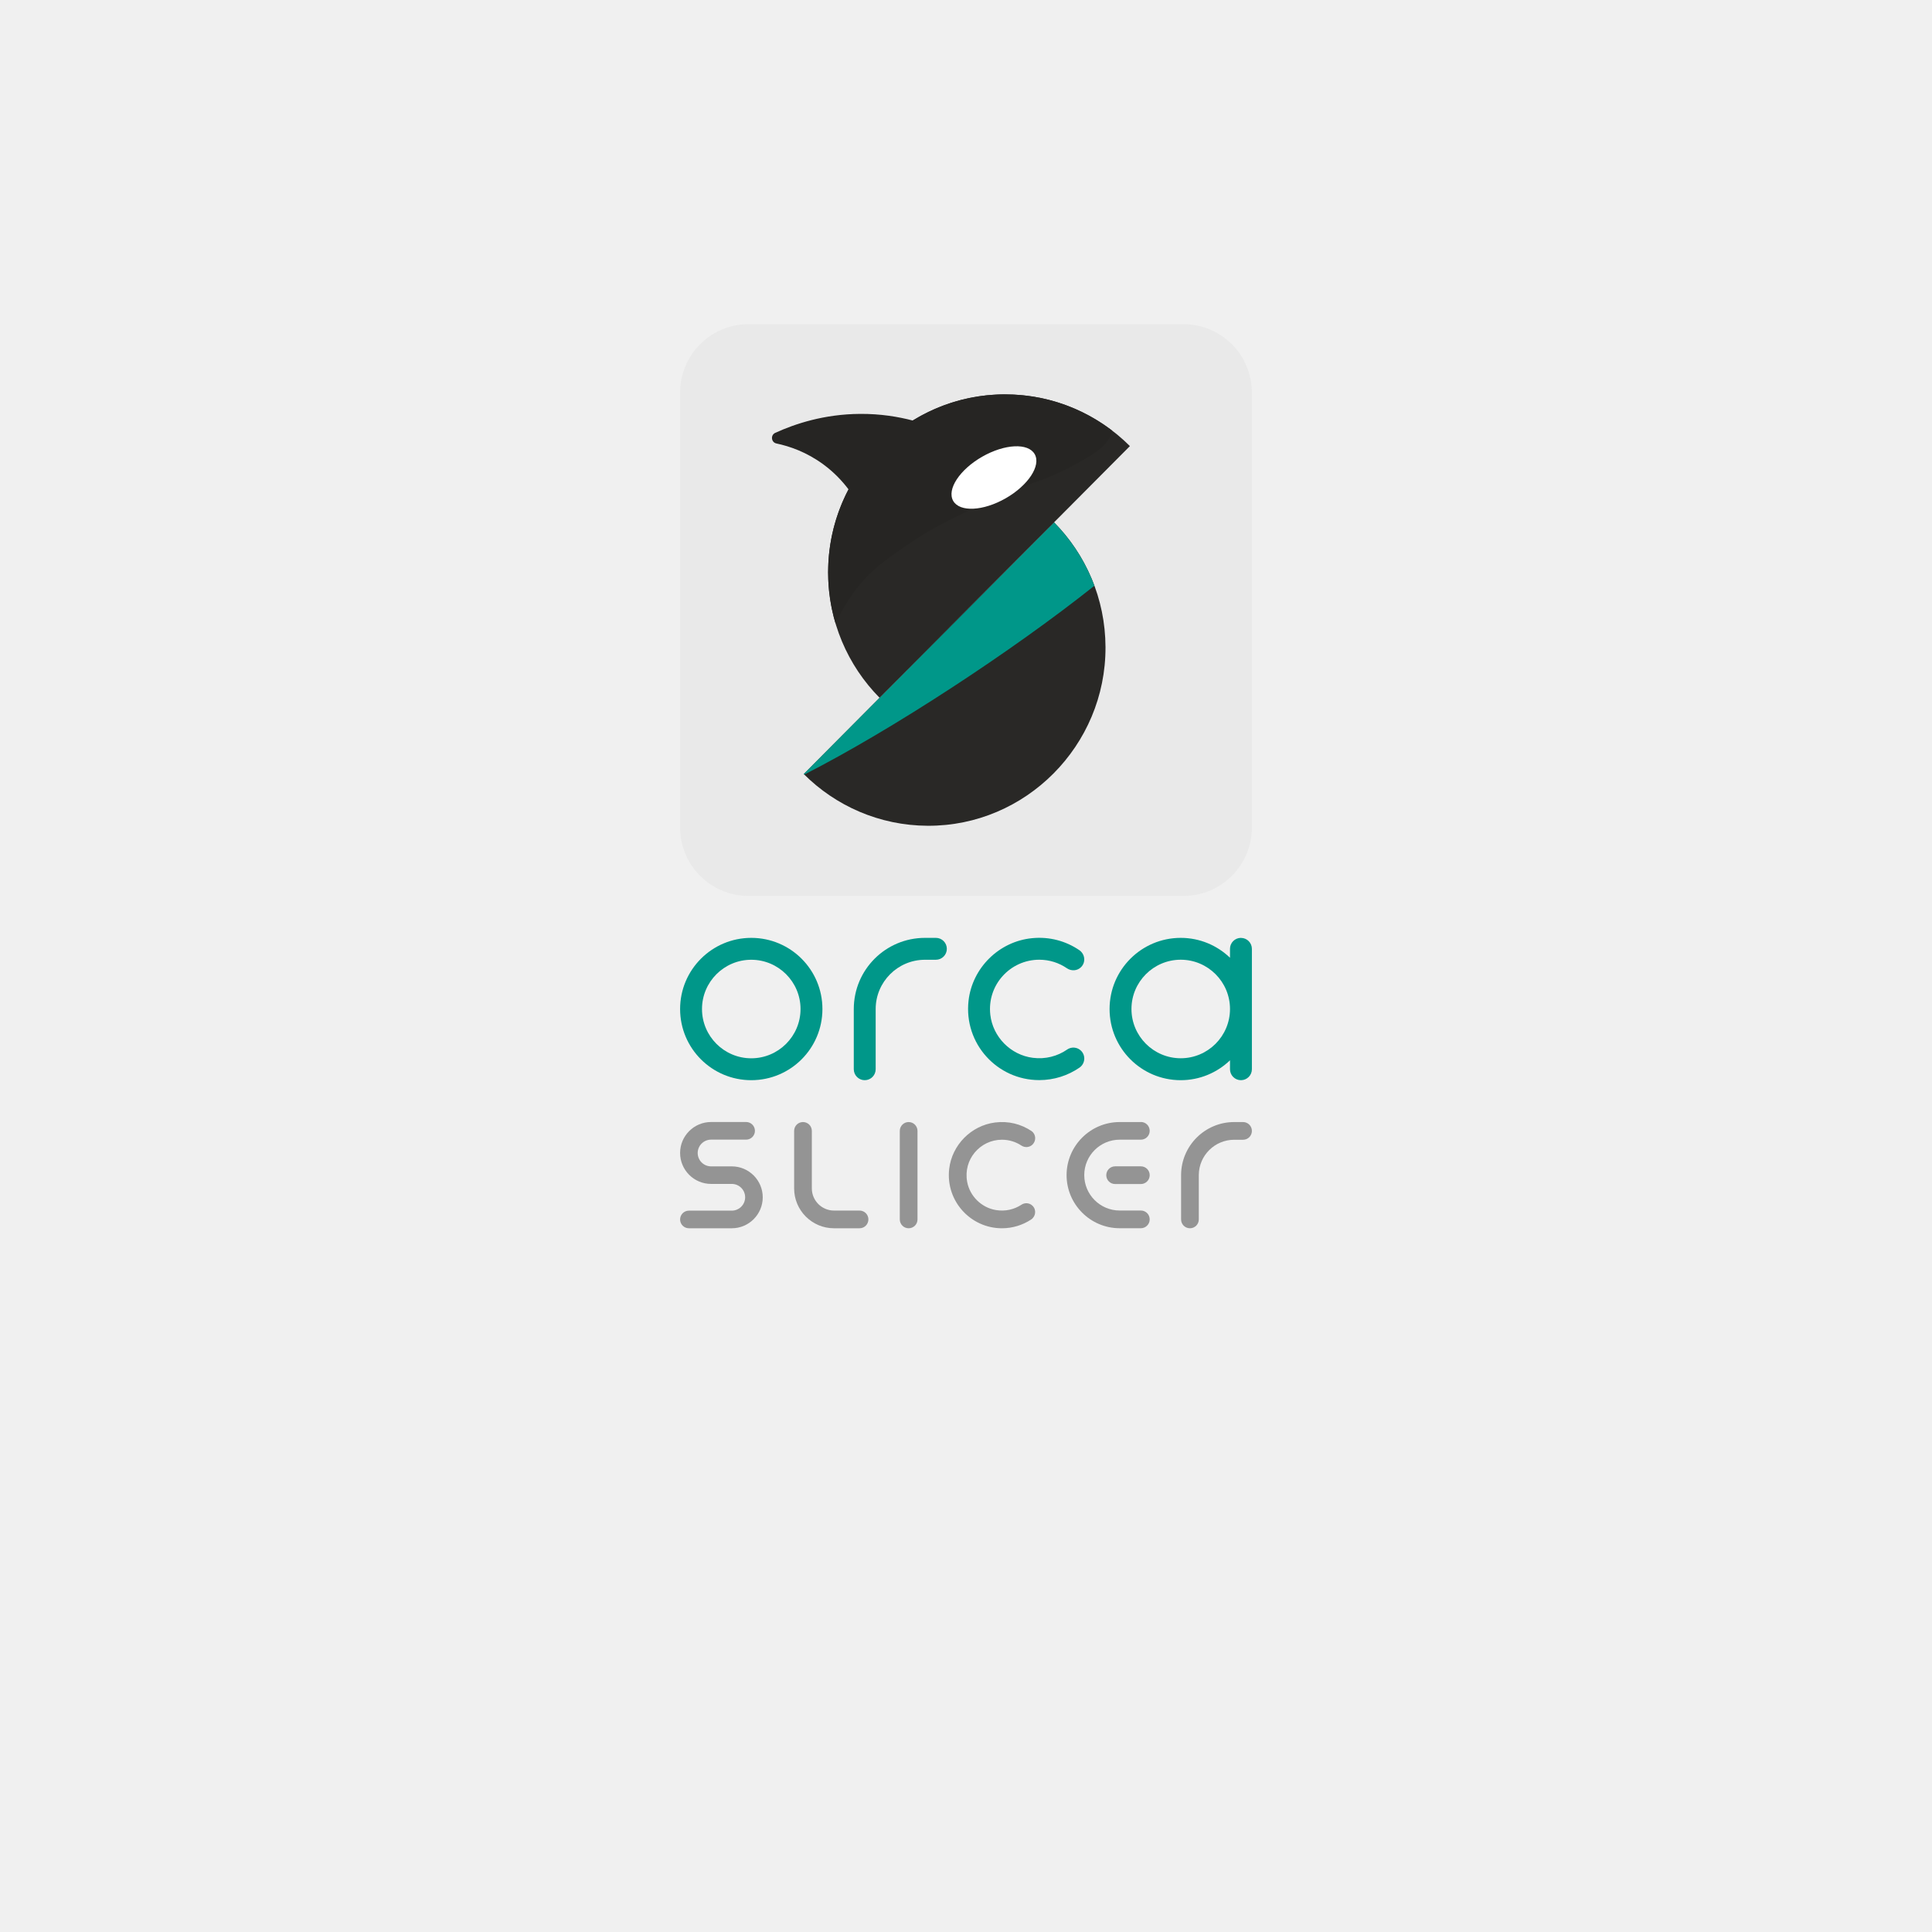
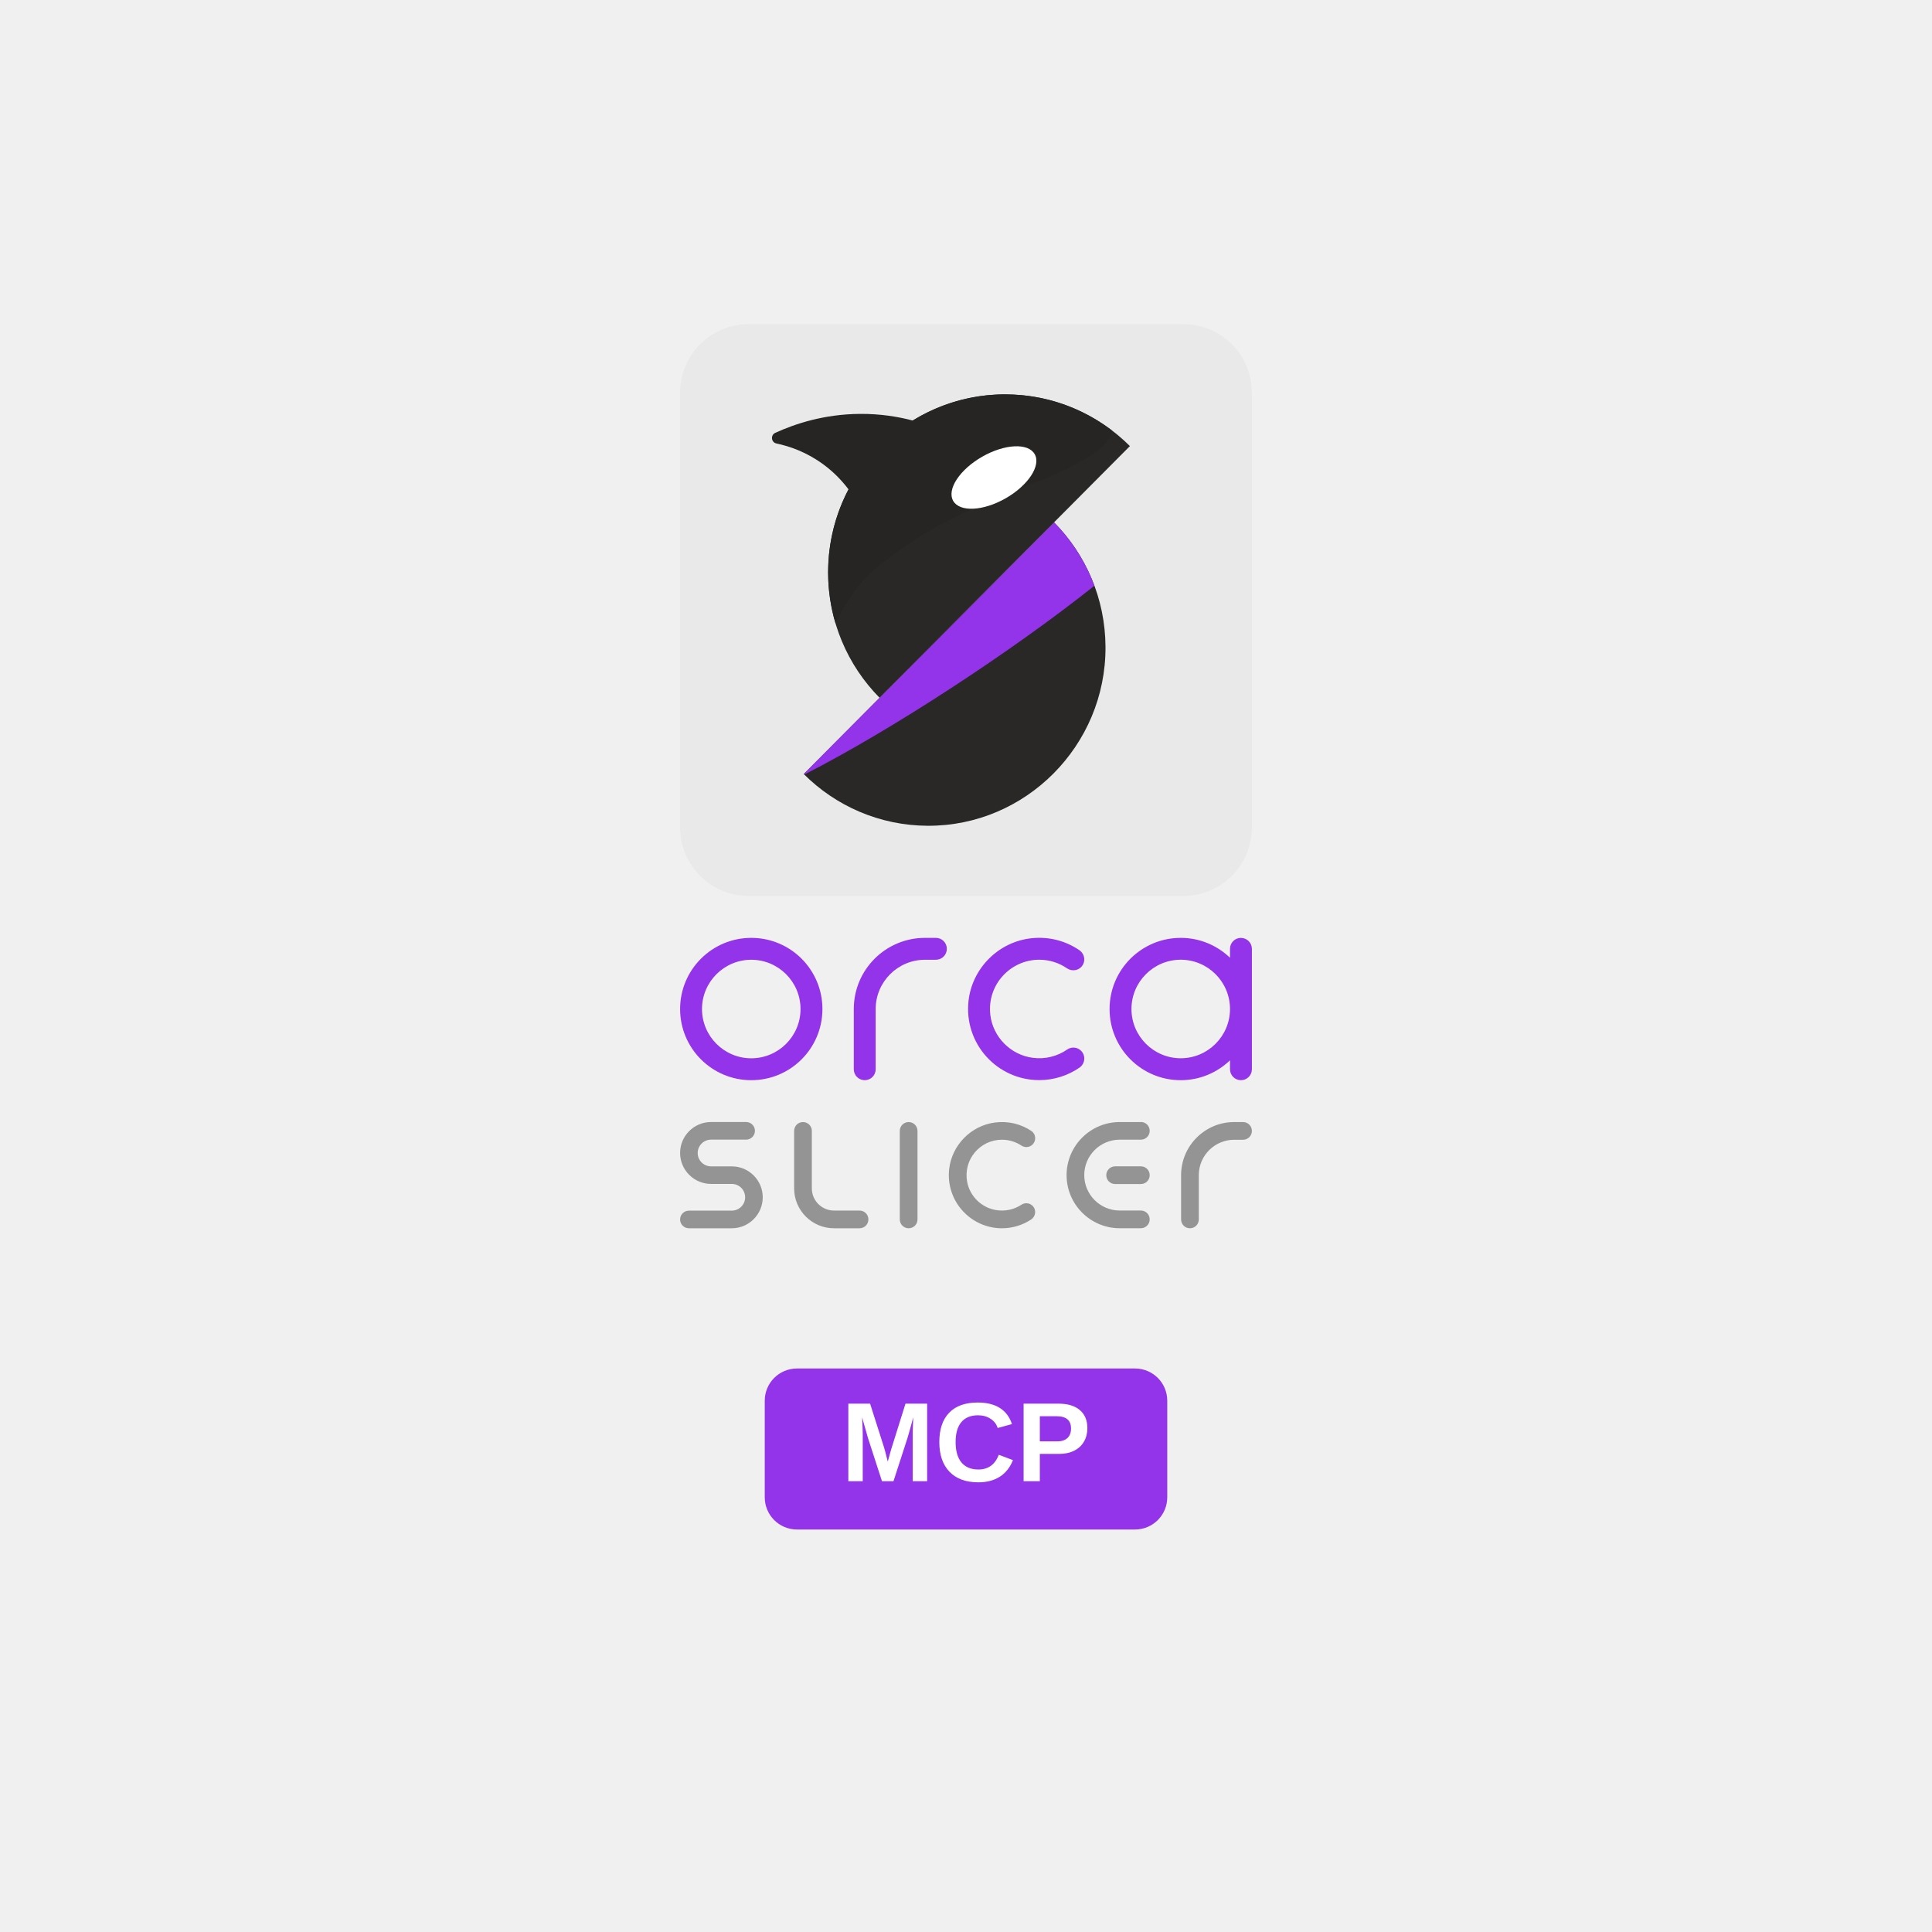
<svg xmlns="http://www.w3.org/2000/svg" id="a" width="480" height="480" viewBox="0 0 480 480">
  <g id="b">
    <g id="c">
      <rect x="168.97" y="80.54" width="142.05" height="142.05" rx="17" ry="17" style="fill:#e9e9e9;" />
    </g>
  </g>
  <g id="d">
    <path id="e" d="M199.69,192.31c7.91,7.9,18.79,12.8,30.81,12.85,24.33.1,44.25-19.93,44.16-44.4-.05-12.09-4.92-23.03-12.78-30.98l-62.19,62.53Z" style="fill:#292826;" />
  </g>
  <g id="f">
-     <path id="g" d="M261.88,129.78l-62.19,62.53s.09.09.13.13c21.79-11.11,51.62-30.64,72.08-46.91-2.21-5.96-5.66-11.32-10.03-15.75" style="fill:#009789;" />
+     <path id="g" d="M261.88,129.78l-62.19,62.53s.09.09.13.13c21.79-11.11,51.62-30.64,72.08-46.91-2.21-5.96-5.66-11.32-10.03-15.75" style="fill:#9333EA;" />
  </g>
  <g id="h">
    <path id="i" d="M249.72,97.98c-24.29,0-43.97,19.8-43.97,44.22,0,12.16,4.88,23.17,12.78,31.16l62.19-62.53c-7.95-7.94-18.9-12.85-30.99-12.85" style="fill:#292826;" />
  </g>
  <g id="j">
    <path id="k" d="M249.72,97.98c-8.41,0-16.27,2.38-22.95,6.5-3.58-.94-8.02-1.69-13.12-1.65-8.89.06-16.12,2.46-21.04,4.71-1.22.56-1.02,2.37.29,2.64,3.23.68,7.49,2.12,11.7,5.23,2.66,1.96,4.68,4.14,6.21,6.17-3.23,6.16-5.07,13.17-5.07,20.62,0,4.44.65,8.73,1.87,12.78,1.86-4.12,3.81-6.88,4.44-7.74,4.04-5.55,8.31-8.44,14.62-12.7,4.65-3.14,11.1-6.83,29.65-14.45,0,0,5.8-1.63,13.58-6.26,3.1-1.84,5.46-3.58,6.21-6.31.05-.19.1-.38.14-.57-7.38-5.62-16.57-8.96-26.53-8.96" style="fill:#262523;" />
  </g>
  <g id="l">
    <path id="m" d="M257.07,112.84c1.61,2.85-1.62,7.76-7.21,10.96-5.6,3.2-11.44,3.48-13.05.63-1.61-2.85,1.62-7.76,7.21-10.96,5.6-3.2,11.44-3.48,13.05-.63" style="fill:#fff;" />
  </g>
  <path d="M225.75,278.77c-1.21,0-2.2.98-2.2,2.2v21.99c0,1.21.98,2.2,2.2,2.2s2.2-.98,2.2-2.2v-21.99c0-1.21-.98-2.2-2.2-2.2Z" style="fill:#949494;" />
  <path d="M283.44,278.77h-5.26c-7.27,0-13.19,5.92-13.19,13.19s5.92,13.19,13.19,13.19h5.26c1.21,0,2.2-.98,2.2-2.2s-.98-2.2-2.2-2.2h-5.26c-4.85,0-8.8-3.95-8.8-8.8s3.95-8.8,8.8-8.8h5.26c1.21,0,2.2-.98,2.2-2.2s-.98-2.2-2.2-2.2Z" style="fill:#949494;" />
  <path d="M283.44,289.77h-6.39c-1.21,0-2.2.98-2.2,2.2s.98,2.2,2.2,2.2h6.39c1.21,0,2.2-.98,2.2-2.2s-.98-2.2-2.2-2.2Z" style="fill:#949494;" />
  <path d="M181.81,305.16h-10.65c-1.21,0-2.19-.98-2.19-2.19s.98-2.19,2.19-2.19h10.65c1.83,0,3.32-1.49,3.32-3.32s-1.49-3.32-3.32-3.32h-5.15c-4.24,0-7.69-3.45-7.69-7.69s3.45-7.69,7.69-7.69h8.71c1.21,0,2.19.98,2.19,2.19s-.98,2.19-2.19,2.19h-8.71c-1.83,0-3.32,1.49-3.32,3.32s1.49,3.32,3.32,3.32h5.15c4.24,0,7.69,3.45,7.69,7.69s-3.45,7.69-7.69,7.69Z" style="fill:#949494;" />
  <path d="M253.77,299.31c-1.78,1.17-4,1.72-6.36,1.32-3.57-.6-6.46-3.44-7.12-7-1.03-5.58,3.24-10.47,8.64-10.47,1.78,0,3.44.53,4.83,1.45.88.58,2.04.48,2.78-.26h0c.97-.97.84-2.6-.29-3.36-2.53-1.7-5.68-2.54-9.04-2.11-5.94.76-10.71,5.6-11.39,11.55-.9,7.96,5.33,14.73,13.11,14.73,2.67,0,5.15-.8,7.23-2.16,1.18-.78,1.38-2.42.38-3.42h0c-.74-.74-1.9-.85-2.77-.27Z" style="fill:#949494;" />
  <path d="M213.55,300.76h-6.35c-3.03,0-5.5-2.47-5.5-5.5v-14.29c0-1.21-.98-2.2-2.2-2.2s-2.2.98-2.2,2.2v14.29c0,5.46,4.44,9.9,9.9,9.9h6.35c1.21,0,2.2-.98,2.2-2.2s-.98-2.2-2.2-2.2Z" style="fill:#949494;" />
  <path d="M308.83,283.17h-2.2c-4.82,0-8.75,3.9-8.79,8.72v11.07c0,1.21-.98,2.2-2.2,2.2s-2.2-.98-2.2-2.2v-11.07c.04-7.24,5.94-13.12,13.19-13.12h2.2c1.21,0,2.2.98,2.2,2.2s-.98,2.2-2.2,2.2Z" style="fill:#949494;" />
-   <path d="M186.65,238.45c6.75,0,12.24,5.49,12.24,12.24s-5.49,12.24-12.24,12.24-12.24-5.49-12.24-12.24,5.49-12.24,12.24-12.24M186.65,233.01c-9.76,0-17.68,7.91-17.68,17.68s7.91,17.68,17.68,17.68,17.68-7.91,17.68-17.68-7.91-17.68-17.68-17.68h0Z" style="fill:#009789;" />
-   <path d="M308.31,233.01c-1.5,0-2.72,1.22-2.72,2.72v2.22c-3.18-3.05-7.48-4.94-12.24-4.94-9.76,0-17.68,7.91-17.68,17.68s7.91,17.68,17.68,17.68c4.75,0,9.06-1.89,12.24-4.94v2.22c0,1.5,1.22,2.72,2.72,2.72s2.72-1.22,2.72-2.72v-29.91c0-1.5-1.22-2.72-2.72-2.72ZM293.35,262.92c-6.75,0-12.24-5.49-12.24-12.24s5.49-12.24,12.24-12.24,12.24,5.49,12.24,12.24-5.49,12.24-12.24,12.24Z" style="fill:#009789;" />
-   <path d="M232.52,233.01h-2.72c-9.76,0-17.68,7.91-17.68,17.68v14.96c0,1.5,1.22,2.72,2.72,2.72s2.72-1.22,2.72-2.72v-14.96c0-6.75,5.49-12.24,12.24-12.24h0s2.72,0,2.72,0c1.5,0,2.72-1.22,2.72-2.72s-1.22-2.72-2.72-2.72Z" style="fill:#009789;" />
-   <path d="M265.11,260.77c-2.37,1.63-5.34,2.45-8.51,2.04-5.51-.7-9.94-5.19-10.56-10.71-.84-7.38,4.94-13.66,12.16-13.66,2.55,0,4.91.78,6.87,2.12,1.1.75,2.57.67,3.52-.28h0c1.22-1.22.99-3.23-.43-4.21-3.29-2.25-7.39-3.42-11.77-2.98-8.19.81-14.84,7.37-15.76,15.55-1.19,10.67,7.13,19.71,17.56,19.71,3.71,0,7.15-1.14,10-3.1,1.41-.97,1.61-2.98.4-4.19h0c-.93-.93-2.39-1.05-3.48-.3Z" style="fill:#009789;" />
+   <path d="M186.65,238.45c6.75,0,12.24,5.49,12.24,12.24s-5.49,12.24-12.24,12.24-12.24-5.49-12.24-12.24,5.49-12.24,12.24-12.24M186.65,233.01c-9.76,0-17.68,7.91-17.68,17.68s7.91,17.68,17.68,17.68,17.68-7.91,17.68-17.68-7.91-17.68-17.68-17.68h0Z" style="fill:#9333EA;" />
+   <path d="M308.31,233.01c-1.5,0-2.72,1.22-2.72,2.72v2.22c-3.18-3.05-7.48-4.94-12.24-4.94-9.76,0-17.68,7.91-17.68,17.68s7.91,17.68,17.68,17.68c4.75,0,9.06-1.89,12.24-4.94v2.22c0,1.5,1.22,2.72,2.72,2.72s2.72-1.22,2.72-2.72v-29.91c0-1.5-1.22-2.72-2.72-2.72ZM293.35,262.92c-6.75,0-12.24-5.49-12.24-12.24s5.49-12.24,12.24-12.24,12.24,5.49,12.24,12.24-5.49,12.24-12.24,12.24Z" style="fill:#9333EA;" />
+   <path d="M232.52,233.01h-2.72c-9.76,0-17.68,7.91-17.68,17.68v14.96c0,1.5,1.22,2.72,2.72,2.72s2.72-1.22,2.72-2.72v-14.96c0-6.75,5.49-12.24,12.24-12.24h0s2.72,0,2.72,0c1.5,0,2.72-1.22,2.72-2.72s-1.22-2.72-2.72-2.72Z" style="fill:#9333EA;" />
+   <path d="M265.11,260.77c-2.37,1.63-5.34,2.45-8.51,2.04-5.51-.7-9.94-5.19-10.56-10.71-.84-7.38,4.94-13.66,12.16-13.66,2.55,0,4.91.78,6.87,2.12,1.1.75,2.57.67,3.52-.28h0c1.22-1.22.99-3.23-.43-4.21-3.29-2.25-7.39-3.42-11.77-2.98-8.19.81-14.84,7.37-15.76,15.55-1.19,10.67,7.13,19.71,17.56,19.71,3.71,0,7.15-1.14,10-3.1,1.41-.97,1.61-2.98.4-4.19h0c-.93-.93-2.39-1.05-3.48-.3Z" style="fill:#9333EA;" />
+   <g id="mcp-badge">
+     <rect x="190" y="340" width="100" height="40" rx="8" ry="8" style="fill:#9333EA;" />
+     <text x="240" y="368" style="fill:#fff;font-family:Arial,sans-serif;font-size:28px;font-weight:bold;text-anchor:middle;">MCP</text>
+   </g>
</svg>
